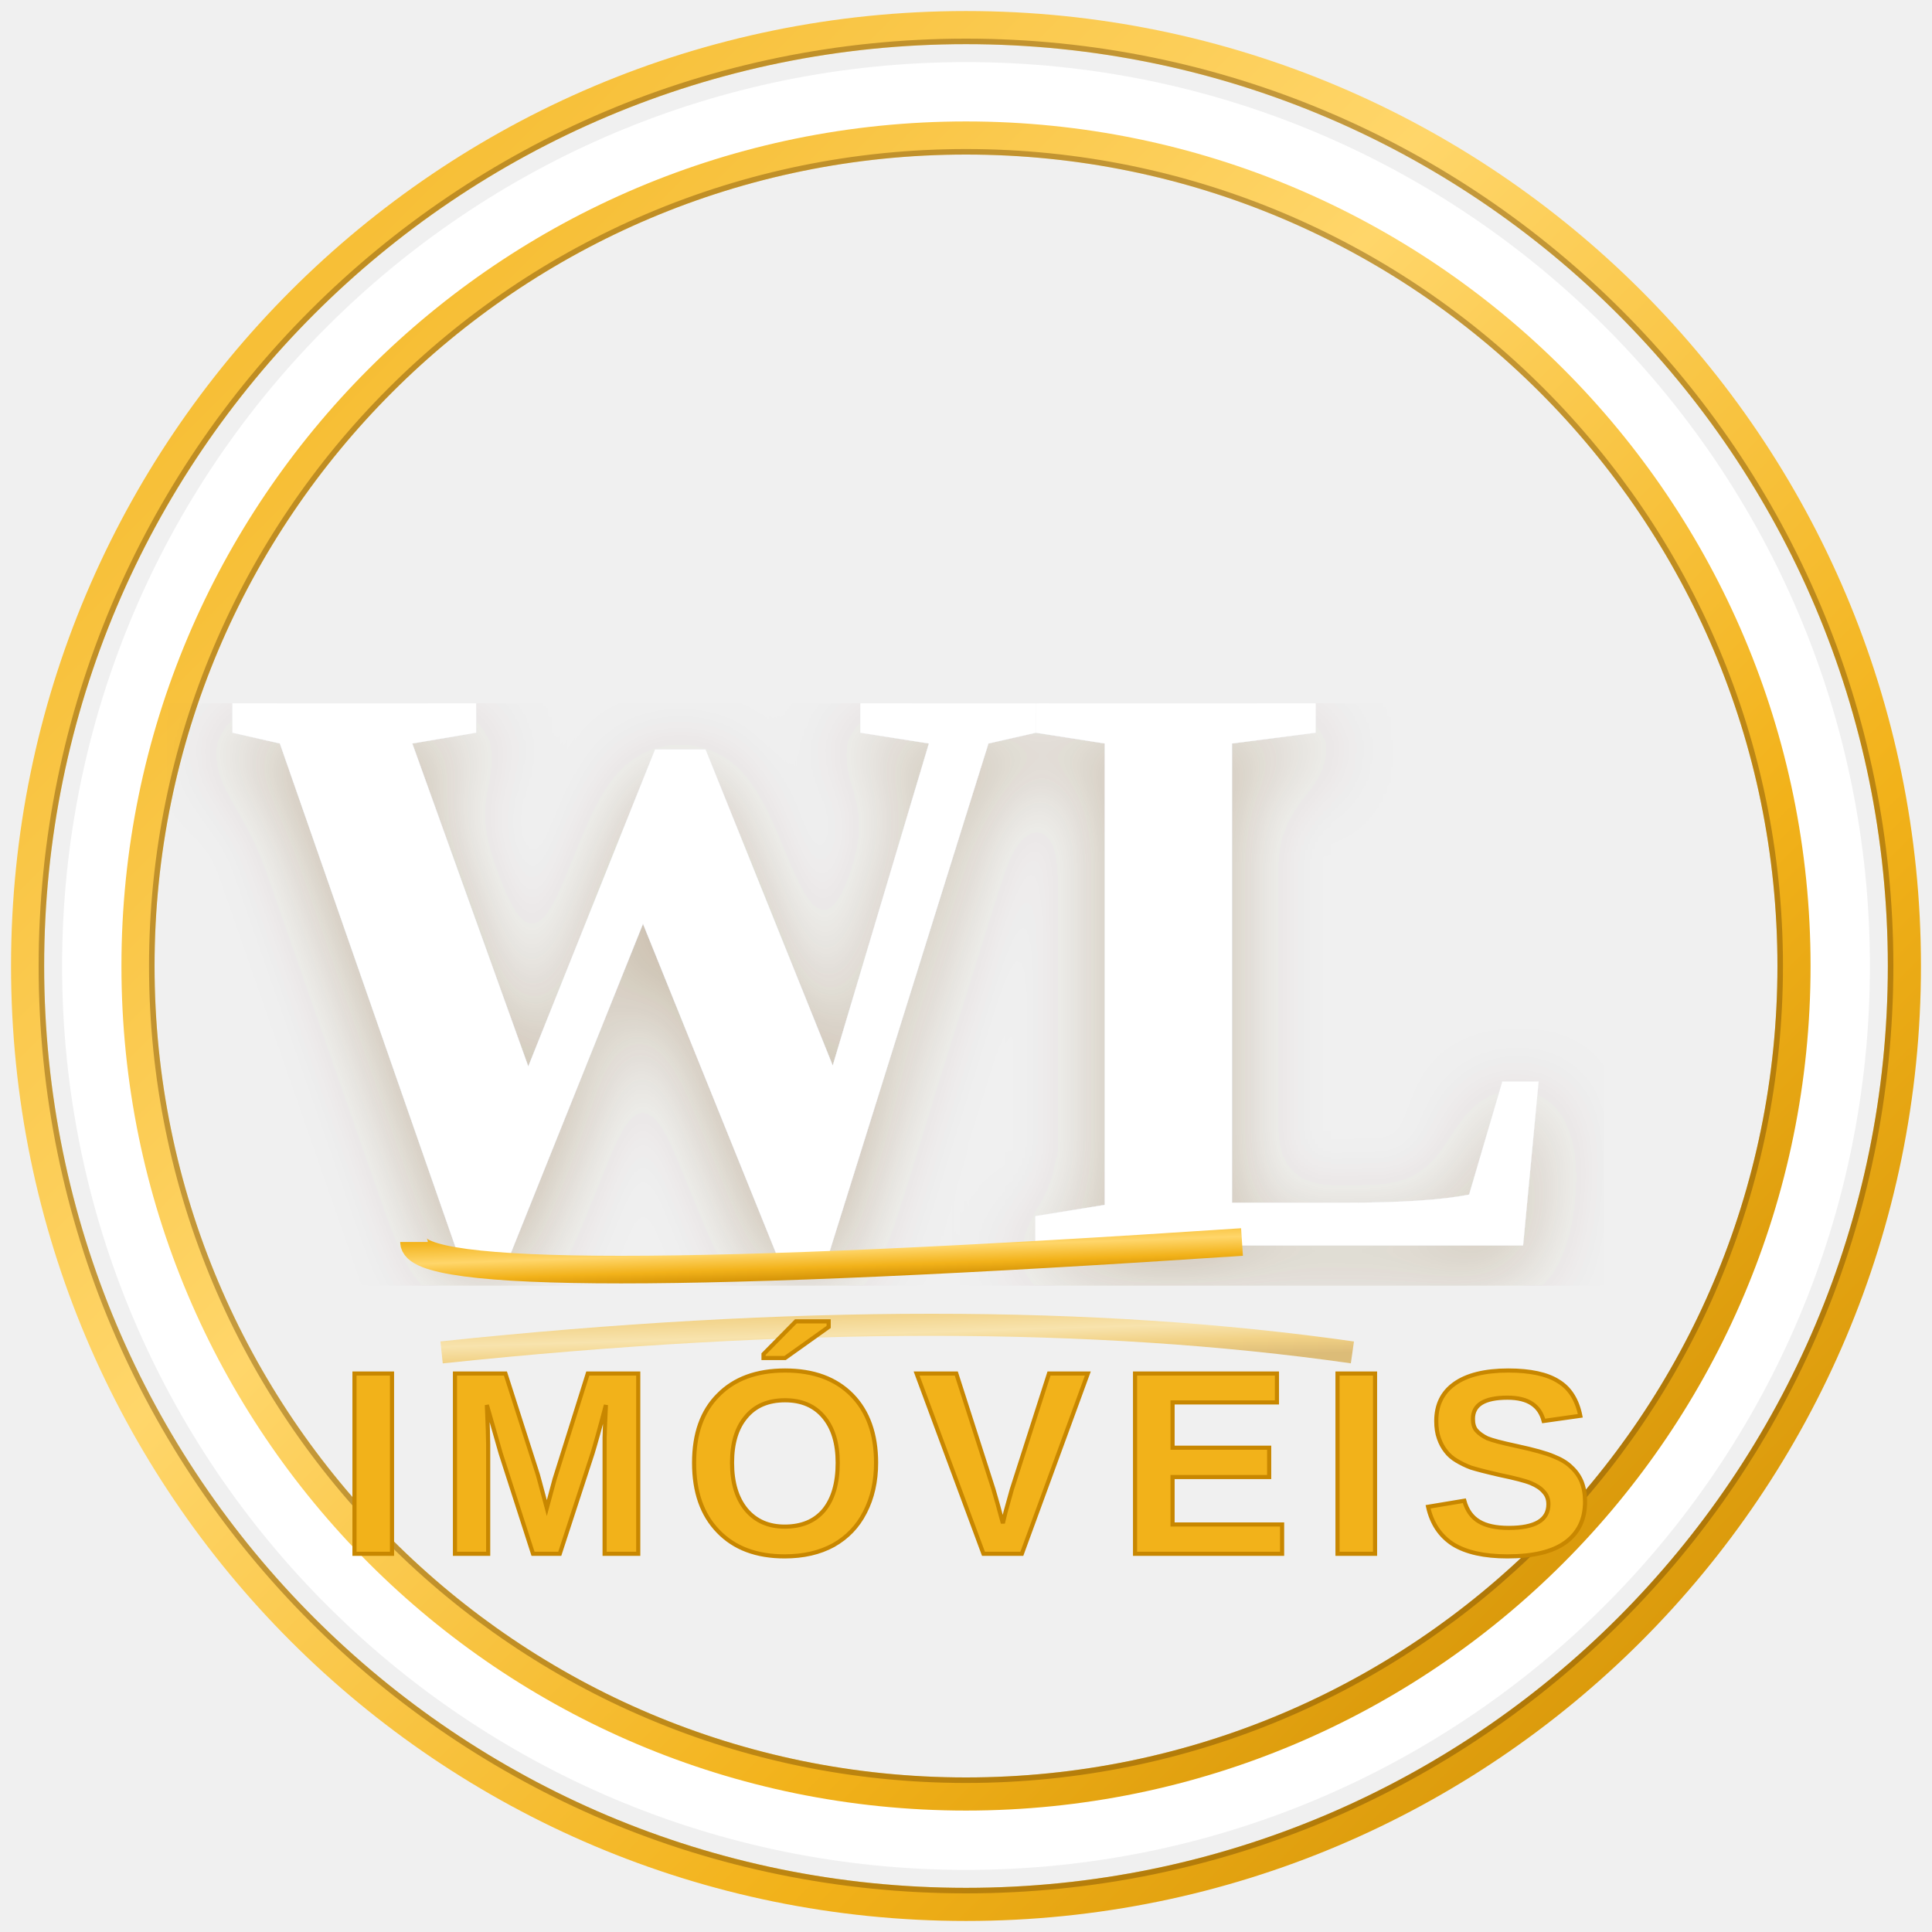
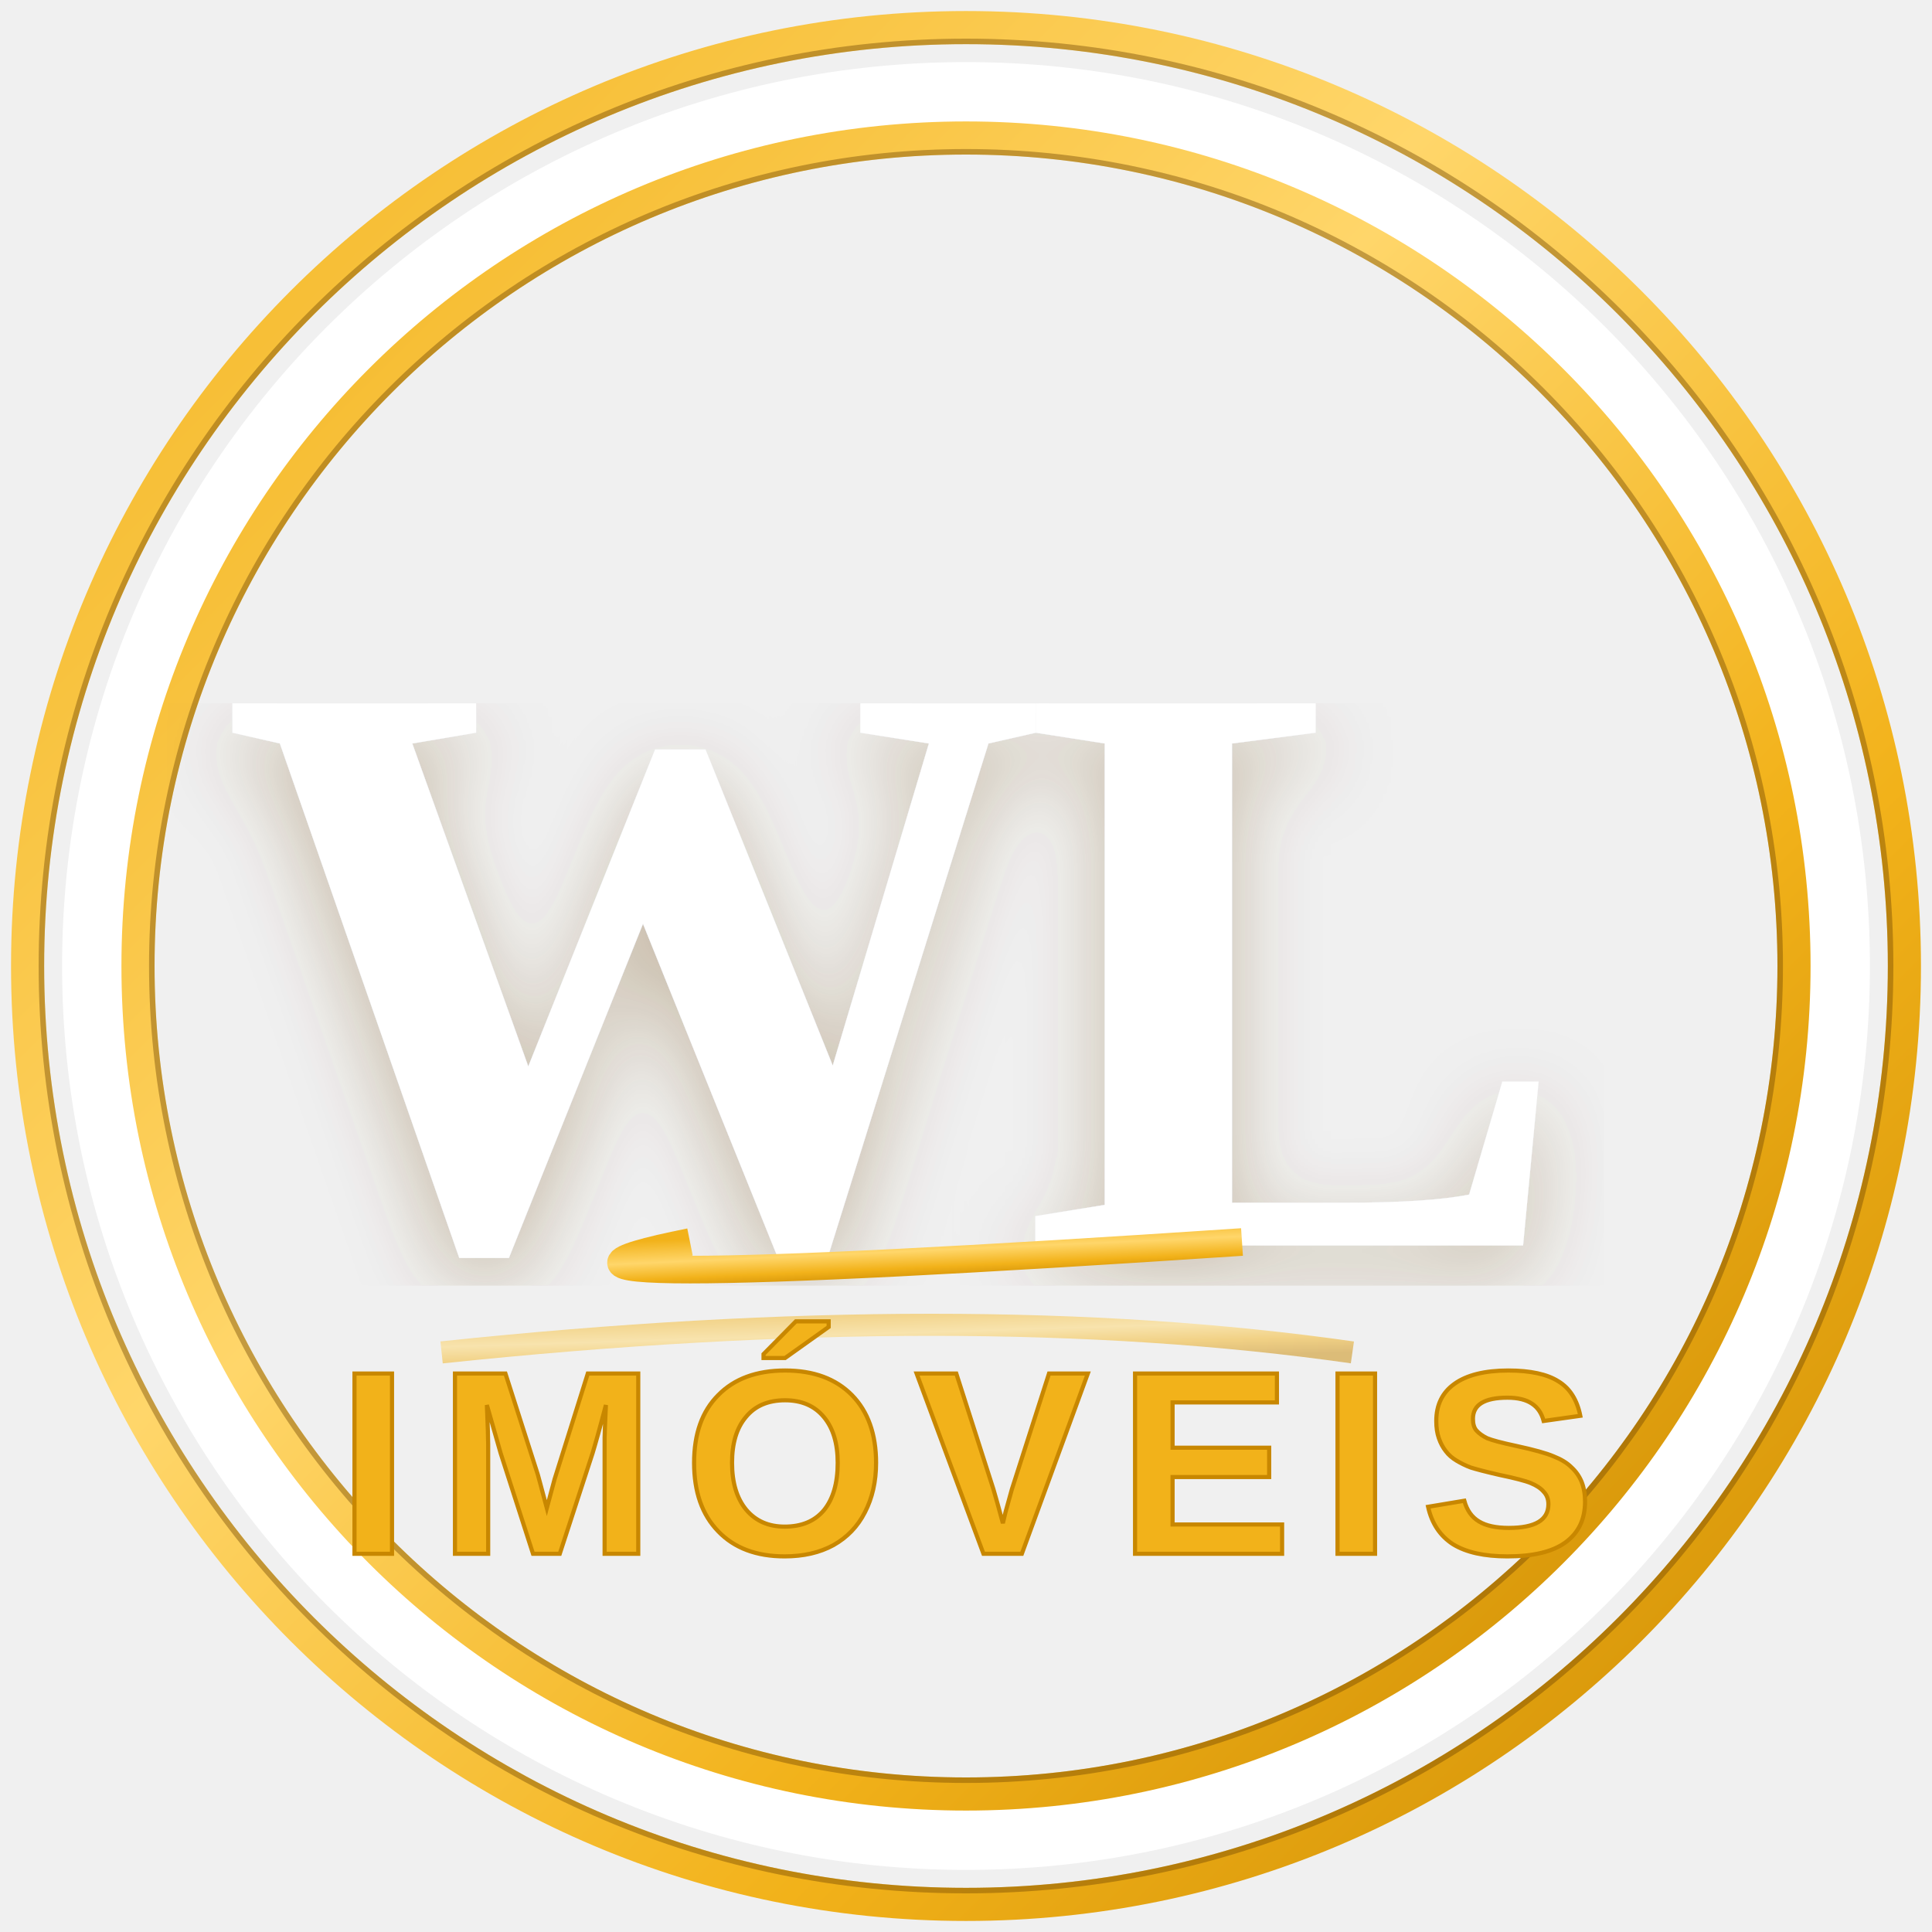
<svg xmlns="http://www.w3.org/2000/svg" width="70" height="70" viewBox="0 0 70 70" preserveAspectRatio="xMidYMid meet">
  <defs>
    <linearGradient id="goldGrad" x1="0%" y1="0%" x2="100%" y2="100%">
      <stop offset="0%" style="stop-color:#F2B21A" />
      <stop offset="40%" style="stop-color:#FFD66A" />
      <stop offset="70%" style="stop-color:#F2B21A" />
      <stop offset="100%" style="stop-color:#C88700" />
    </linearGradient>
    <linearGradient id="goldDark" x1="0%" y1="0%" x2="100%" y2="100%">
      <stop offset="0%" style="stop-color:#C88700" />
      <stop offset="50%" style="stop-color:#F2B21A" />
      <stop offset="100%" style="stop-color:#C88700" />
    </linearGradient>
    <filter id="shadow" x="-5%" y="-5%" width="110%" height="110%">
      <feDropShadow dx="0" dy="1" stdDeviation="1.5" flood-color="#6B4200" flood-opacity="0.3" />
    </filter>
  </defs>
  <circle cx="35" cy="35" r="34" fill="none" stroke="url(#goldGrad)" stroke-width="1.2" />
  <circle cx="35" cy="35" r="33.5" fill="none" stroke="#6B4200" stroke-width="0.2" opacity="0.4" />
  <circle cx="35" cy="35" r="31.5" fill="none" stroke="#FFFFFF" stroke-width="2.5" />
  <circle cx="35" cy="35" r="30" fill="none" stroke="url(#goldGrad)" stroke-width="1.2" />
  <circle cx="35" cy="35" r="29.5" fill="none" stroke="#6B4200" stroke-width="0.2" opacity="0.4" />
  <path d="M 16 49 Q 35 47 49 49" fill="none" stroke="url(#goldGrad)" stroke-width="0.8" opacity="0.5" />
  <g filter="url(#shadow)">
    <text x="23" y="35" font-family="'Times New Roman', Georgia, serif" font-size="30" font-weight="bold" fill="#FFFFFF" text-anchor="middle" dominant-baseline="central">W</text>
    <text x="47" y="35" font-family="'Times New Roman', Georgia, serif" font-size="30" font-weight="bold" fill="#FFFFFF" text-anchor="middle" dominant-baseline="central">L</text>
  </g>
-   <path d="M 15 45 Q 15 47 45 45" fill="none" stroke="url(#goldGrad)" stroke-width="1" />
+   <path d="M 25 45 Q 15 47 45 45" fill="none" stroke="url(#goldGrad)" stroke-width="1" />
  <text x="35" y="53" font-family="Arial, Helvetica, sans-serif" font-size="9.5" font-weight="bold" fill="#F2B21A" text-anchor="middle" letter-spacing="1" dominant-baseline="central" stroke="#C88700" stroke-width="0.15">
    IMÓVEIS
  </text>
</svg>
